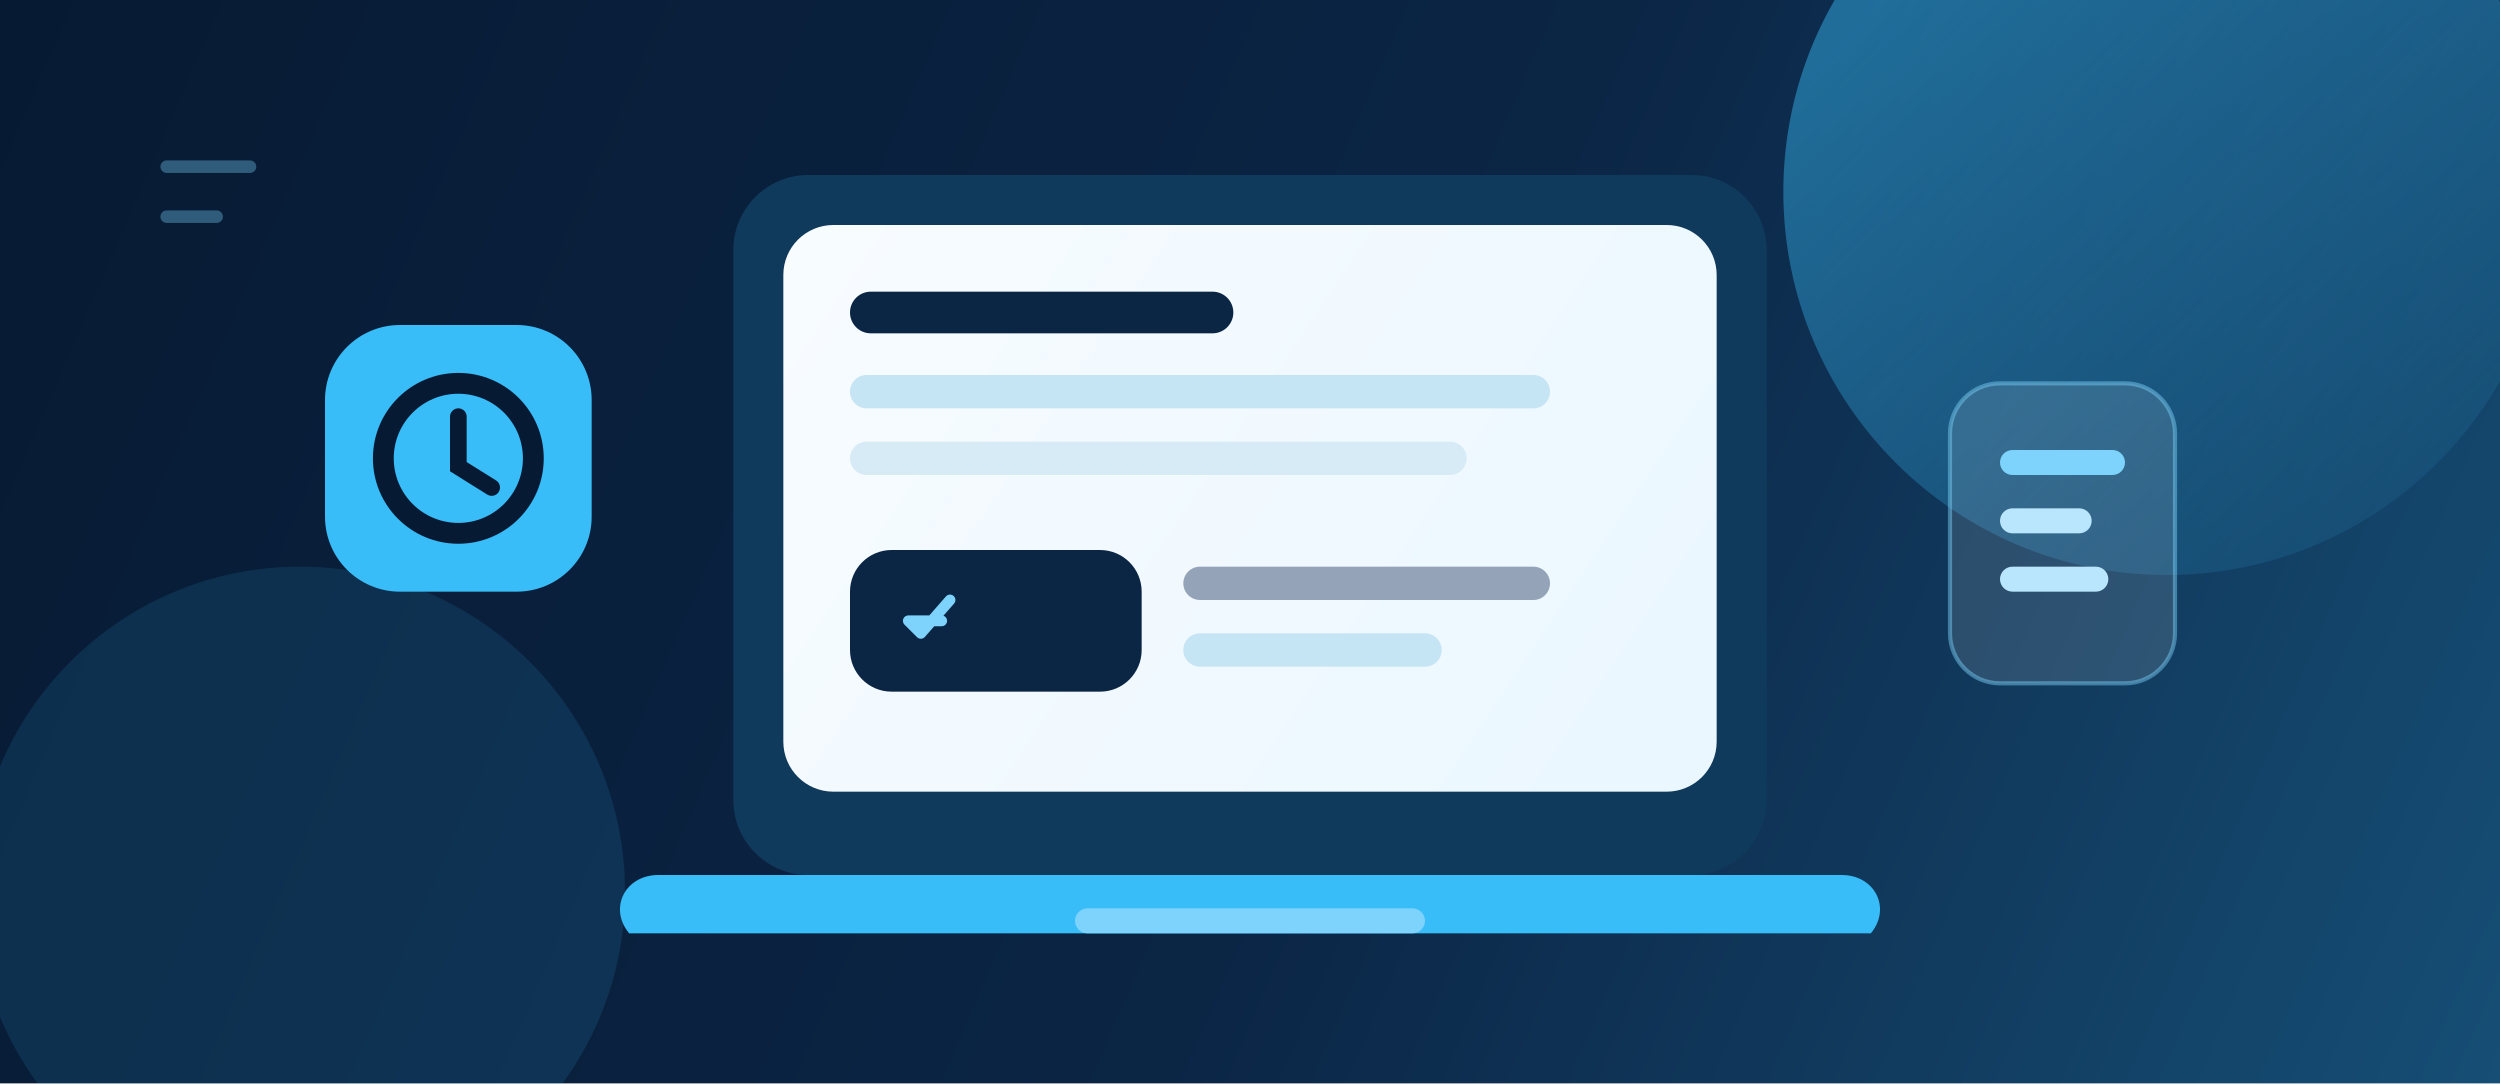
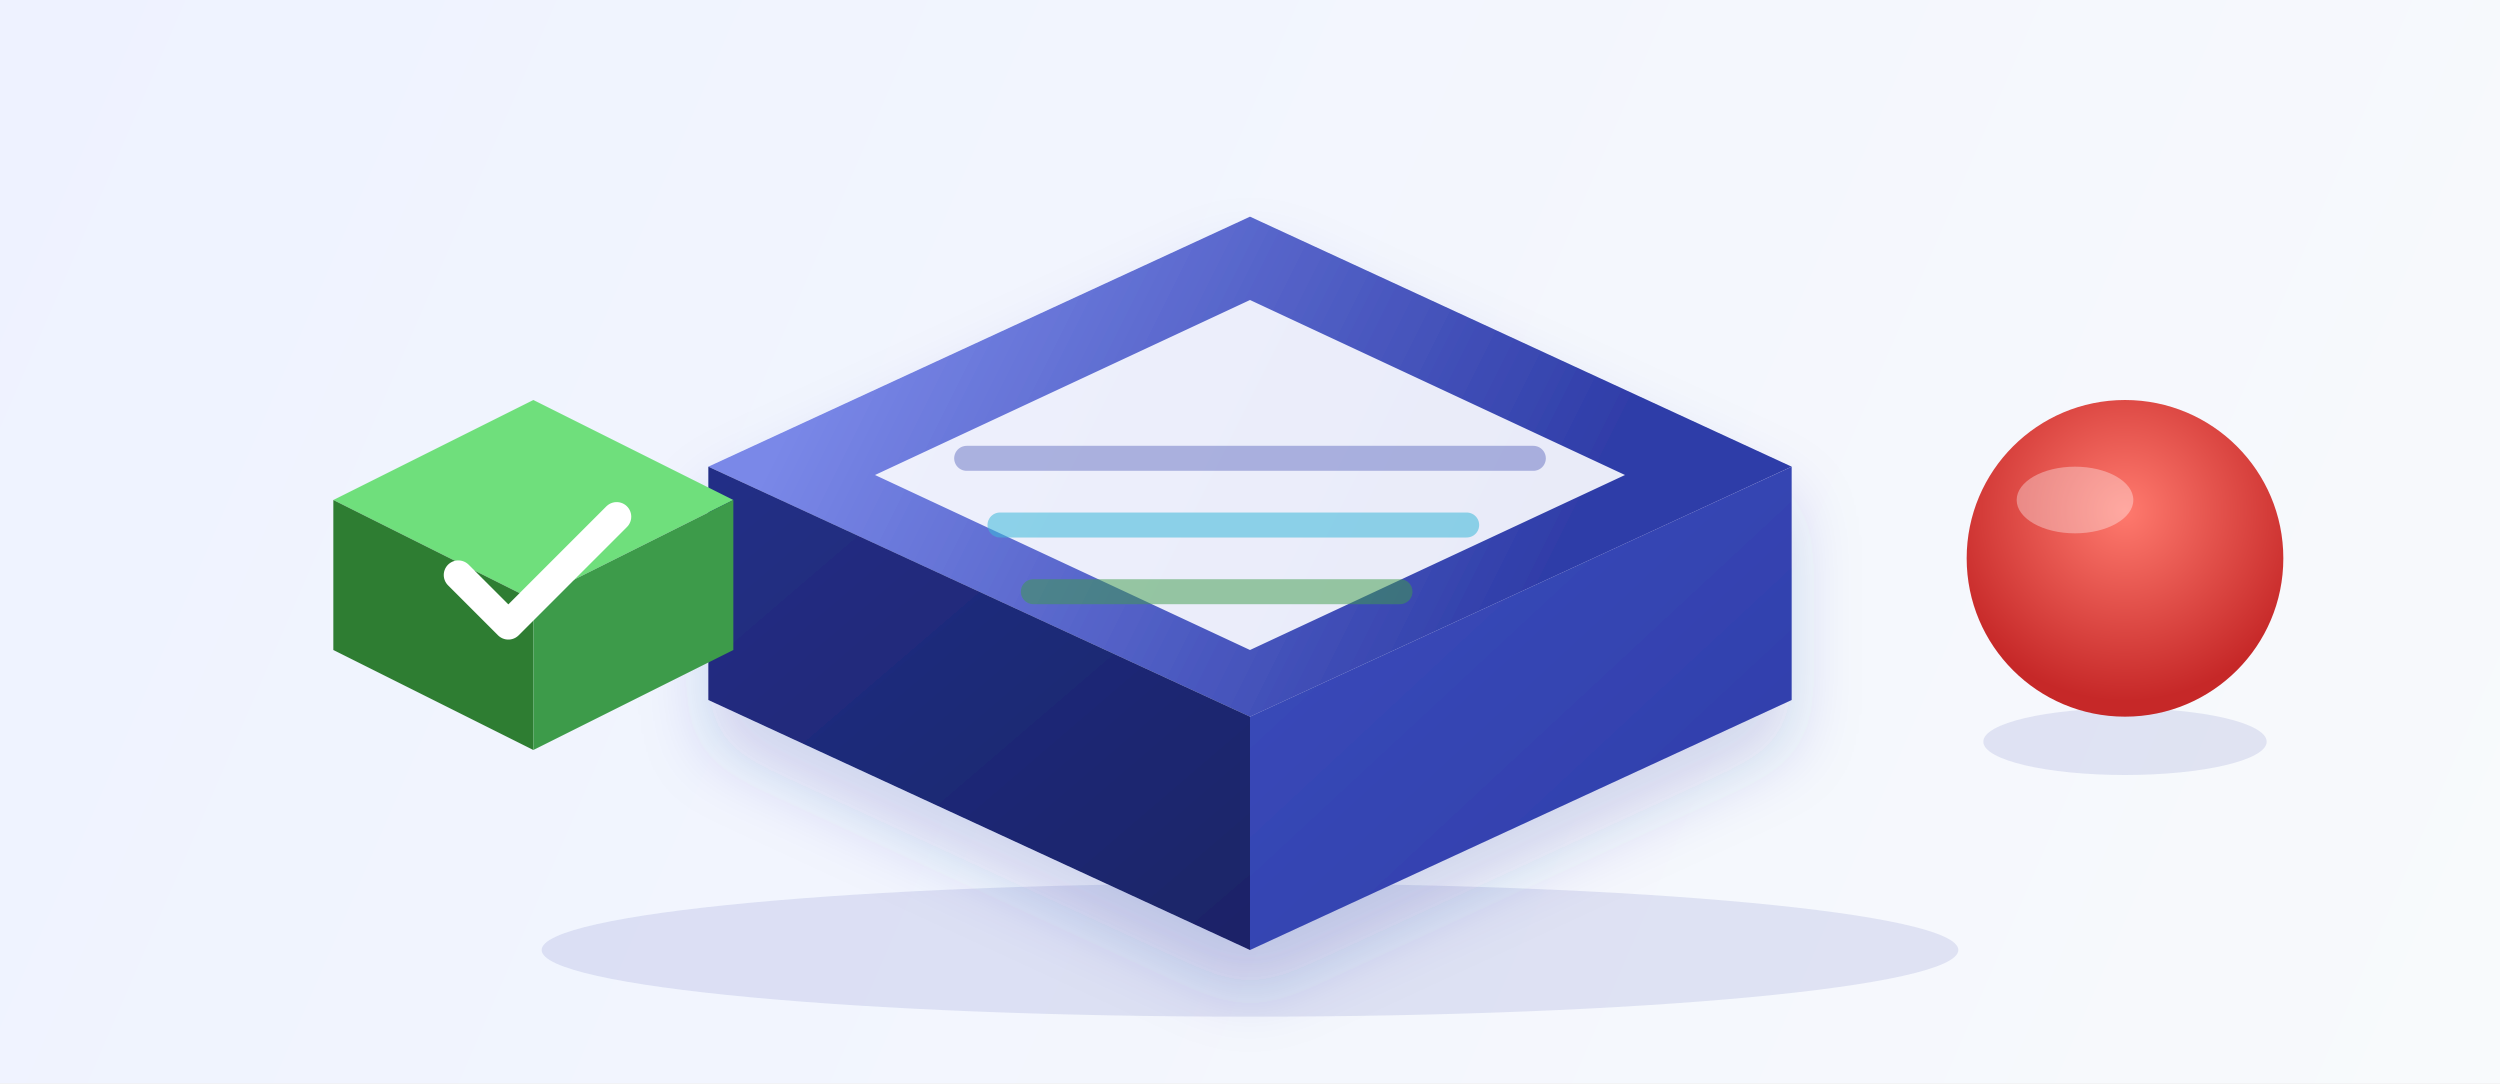
<svg xmlns="http://www.w3.org/2000/svg" viewBox="0 0 600 260" fill="none">
  <defs>
-     <linearGradient id="exams-bg" x1="0" y1="0" x2="600" y2="260" gradientUnits="userSpaceOnUse">
-       <stop stop-color="#071A33" />
-       <stop offset=".55" stop-color="#0B2545" />
-       <stop offset="1" stop-color="#164E75" />
+     <linearGradient id="ex-bg" x1="0" y1="0" x2="600" y2="260" gradientUnits="userSpaceOnUse">
+       <stop stop-color="#EEF2FF" />
+       <stop offset="1" stop-color="#F8FAFC" />
    </linearGradient>
-     <linearGradient id="exams-glow" x1="430" y1="20" x2="580" y2="180" gradientUnits="userSpaceOnUse">
-       <stop stop-color="#38BDF8" stop-opacity=".45" />
-       <stop offset="1" stop-color="#38BDF8" stop-opacity="0" />
+     <linearGradient id="ex-top" x1="220" y1="40" x2="380" y2="120" gradientUnits="userSpaceOnUse">
+       <stop stop-color="#7A88E8" />
+       <stop offset="1" stop-color="#2F3DA8" />
    </linearGradient>
-     <linearGradient id="exams-screen" x1="188" y1="48" x2="430" y2="210" gradientUnits="userSpaceOnUse">
-       <stop stop-color="#F8FCFF" />
-       <stop offset="1" stop-color="#E8F6FF" />
+     <linearGradient id="ex-left" x1="180" y1="80" x2="300" y2="220" gradientUnits="userSpaceOnUse">
+       <stop stop-color="#24308A" />
+       <stop offset="1" stop-color="#1A2468" />
    </linearGradient>
+     <linearGradient id="ex-right" x1="300" y1="80" x2="430" y2="220" gradientUnits="userSpaceOnUse">
+       <stop stop-color="#3D4EC0" />
+       <stop offset="1" stop-color="#2F3DA8" />
+     </linearGradient>
+     <radialGradient id="ex-ball" cx="50%" cy="35%" r="60%">
+       <stop stop-color="#FF7A6E" />
+       <stop offset="1" stop-color="#C62828" />
+     </radialGradient>
+     <filter id="ex-sh" x="-20%" y="-20%" width="140%" height="140%">
+       <feDropShadow dx="0" dy="10" stdDeviation="8" flood-color="#2F3DA8" flood-opacity=".18" />
+     </filter>
  </defs>
-   <rect width="600" height="260" rx="0" fill="url(#exams-bg)" />
-   <circle cx="520" cy="46" r="92" fill="url(#exams-glow)" />
-   <circle cx="72" cy="214" r="78" fill="#38BDF8" fill-opacity=".12" />
-   <path d="M40 40h20M40 52h12" stroke="#7DD3FC" stroke-opacity=".35" stroke-width="3" stroke-linecap="round" />
-   <rect x="176" y="42" width="248" height="168" rx="18" fill="#0F3A5C" />
-   <rect x="188" y="54" width="224" height="136" rx="12" fill="url(#exams-screen)" />
-   <rect x="204" y="70" width="92" height="10" rx="5" fill="#0B2545" />
-   <rect x="204" y="90" width="168" height="8" rx="4" fill="#C5E4F4" />
-   <rect x="204" y="106" width="148" height="8" rx="4" fill="#D7EBF6" />
-   <rect x="204" y="132" width="70" height="34" rx="10" fill="#0B2545" />
-   <path d="M218 149h8M218 149l3 3 7-8" stroke="#7DD3FC" stroke-width="2.6" stroke-linecap="round" stroke-linejoin="round" />
-   <rect x="284" y="136" width="88" height="8" rx="4" fill="#94A3B8" />
-   <rect x="284" y="152" width="62" height="8" rx="4" fill="#C5E4F4" />
-   <path d="M158 210h284c8 0 12 8 7 14H151c-5-6-1-14 7-14Z" fill="#38BDF8" />
-   <rect x="258" y="218" width="84" height="6" rx="3" fill="#7DD3FC" />
-   <rect x="78" y="78" width="64" height="64" rx="18" fill="#38BDF8" />
-   <circle cx="110" cy="110" r="18" stroke="#071A33" stroke-width="5" />
-   <path d="M110 100v12l8 5" stroke="#071A33" stroke-width="4" stroke-linecap="round" />
-   <rect x="468" y="92" width="54" height="72" rx="12" fill="#fff" fill-opacity=".12" stroke="#7DD3FC" stroke-opacity=".45" />
-   <rect x="480" y="108" width="30" height="6" rx="3" fill="#7DD3FC" />
-   <rect x="480" y="122" width="22" height="6" rx="3" fill="#BAE6FD" />
-   <rect x="480" y="136" width="26" height="6" rx="3" fill="#BAE6FD" />
+   <rect width="600" height="260" fill="url(#ex-bg)" />
+   <ellipse cx="300" cy="228" rx="170" ry="16" fill="#2F3DA8" opacity=".12" />
+   <g filter="url(#ex-sh)">
+     <path d="M300 52 L430 112 L300 172 L170 112 Z" fill="url(#ex-top)" />
+     <path d="M170 112 L300 172 L300 228 L170 168 Z" fill="url(#ex-left)" />
+     <path d="M300 172 L430 112 L430 168 L300 228 Z" fill="url(#ex-right)" />
+     <path d="M300 72 L390 114 L300 156 L210 114 Z" fill="#F8FAFF" opacity=".92" />
+     <path d="M232 110 L368 110" stroke="#2F3DA8" stroke-width="6" stroke-linecap="round" opacity=".35" />
+     <path d="M240 126 L352 126" stroke="#3DB8D8" stroke-width="6" stroke-linecap="round" opacity=".55" />
+     <path d="M248 142 L336 142" stroke="#3D9B4A" stroke-width="6" stroke-linecap="round" opacity=".5" />
+   </g>
+   <g transform="translate(78,88)">
+     <path d="M50 8 L98 32 L50 56 L2 32 Z" fill="#6FDF7C" />
+     <path d="M2 32 L50 56 L50 92 L2 68 Z" fill="#2E7D32" />
+     <path d="M50 56 L98 32 L98 68 L50 92 Z" fill="#3D9B4A" />
+     <path d="M32 50 L44 62 L70 36" stroke="#fff" stroke-width="7" stroke-linecap="round" stroke-linejoin="round" />
+   </g>
+   <g transform="translate(468,86)">
+     <ellipse cx="42" cy="92" rx="34" ry="8" fill="#2F3DA8" opacity=".12" />
+     <circle cx="42" cy="48" r="38" fill="url(#ex-ball)" />
+     <ellipse cx="30" cy="34" rx="14" ry="8" fill="#fff" opacity=".35" />
+   </g>
</svg>
